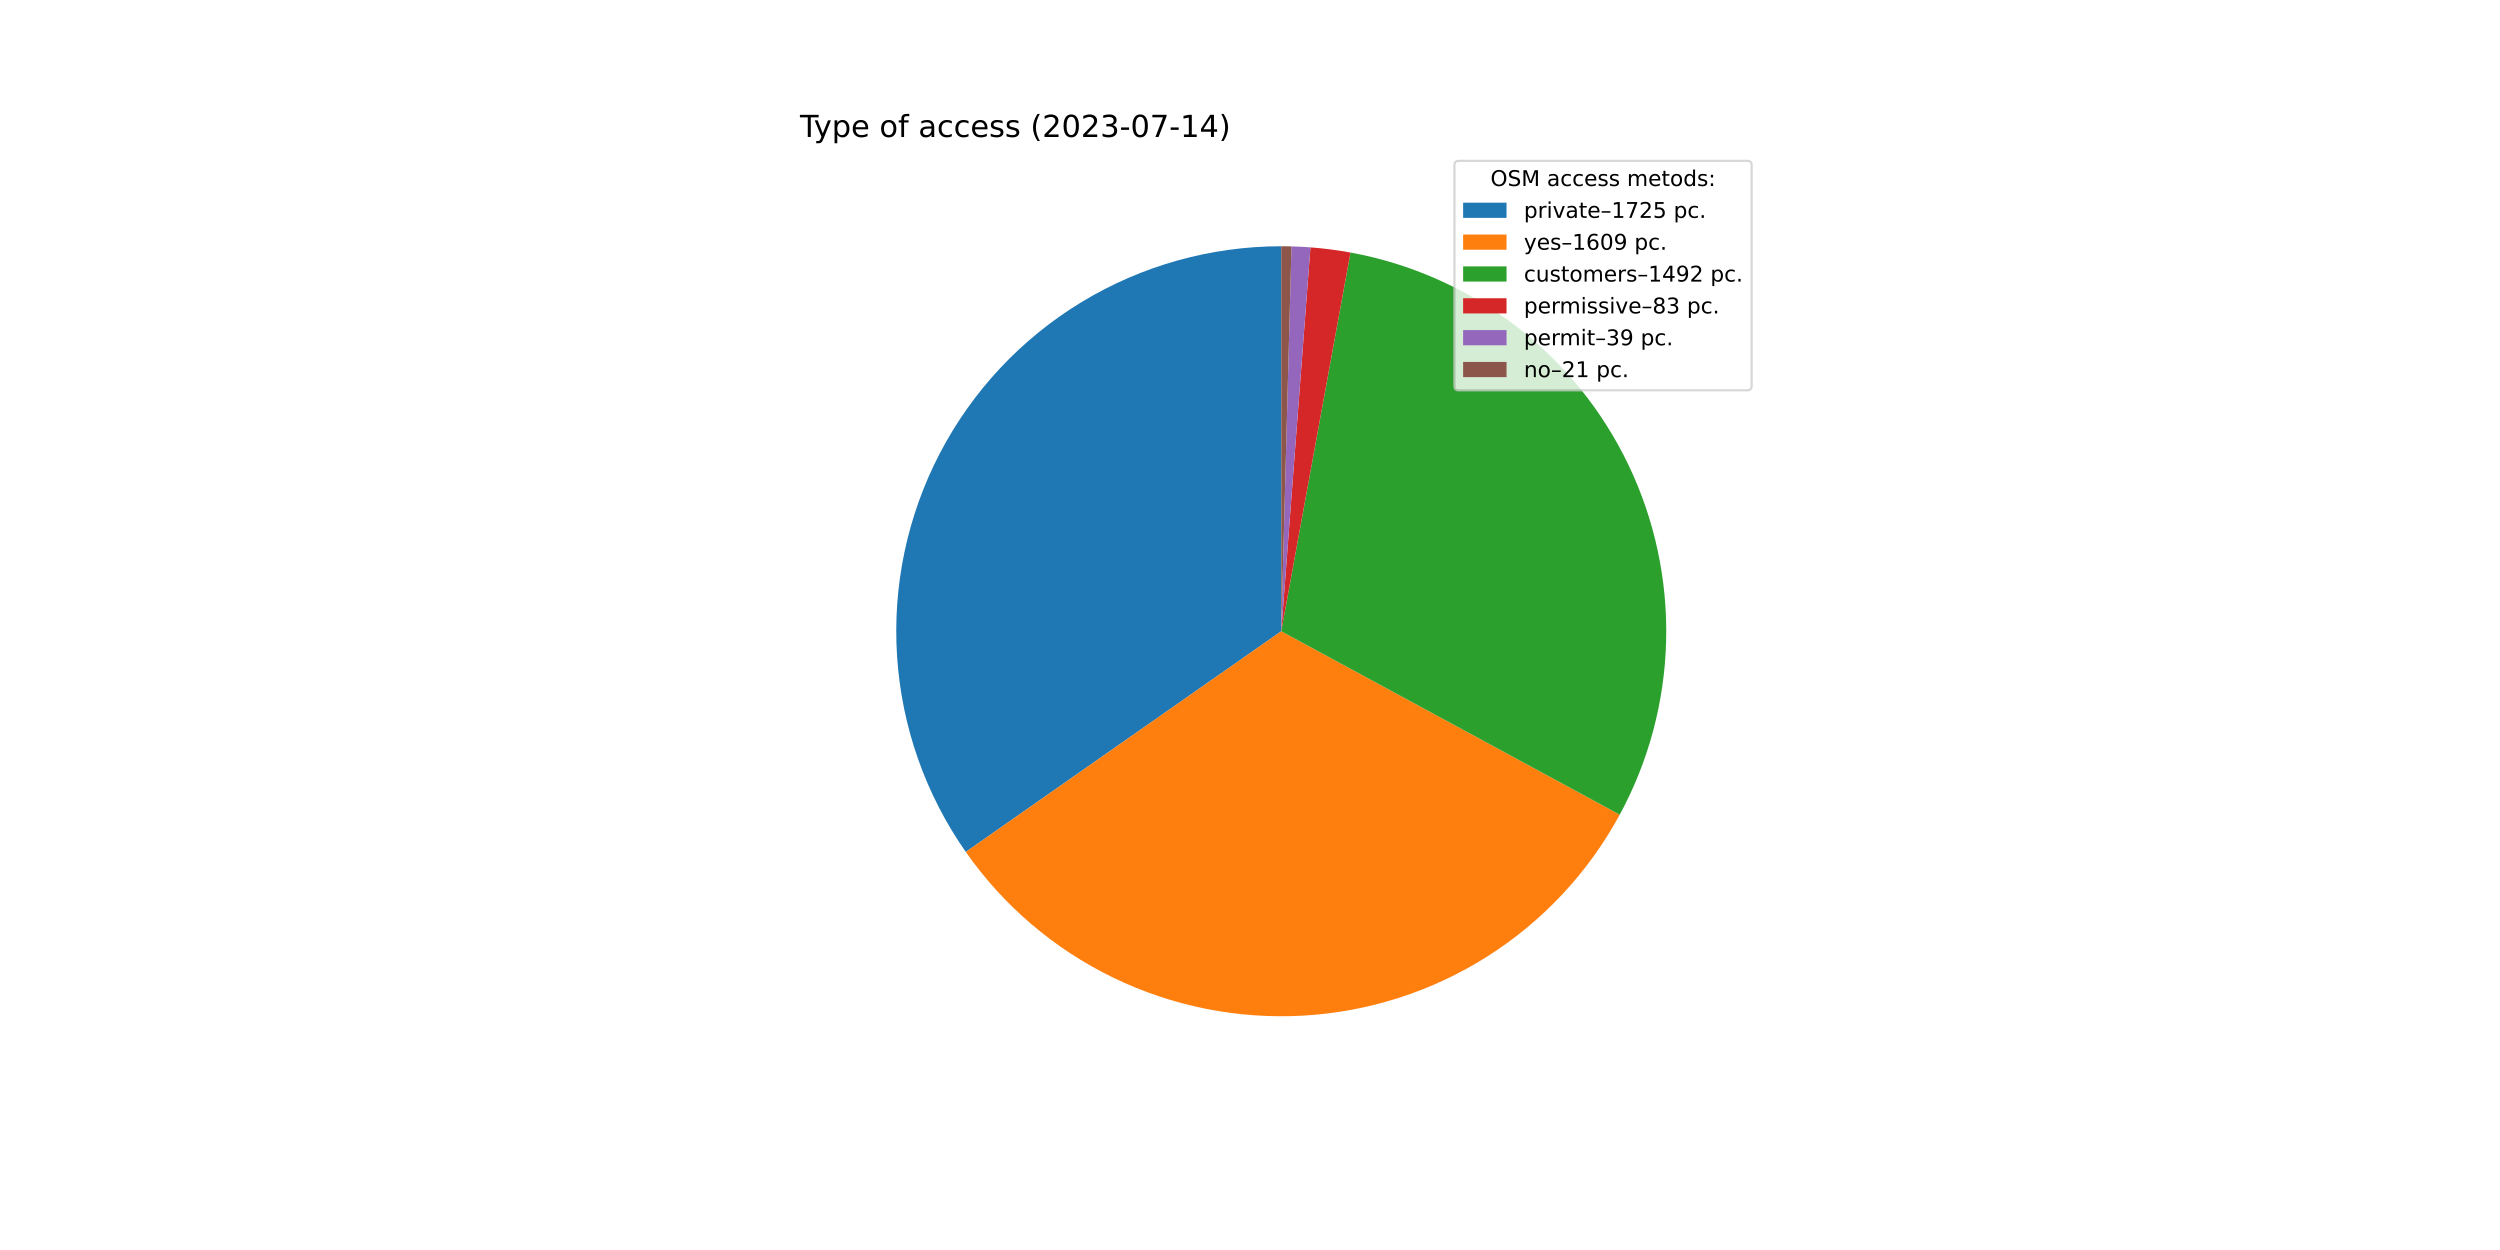
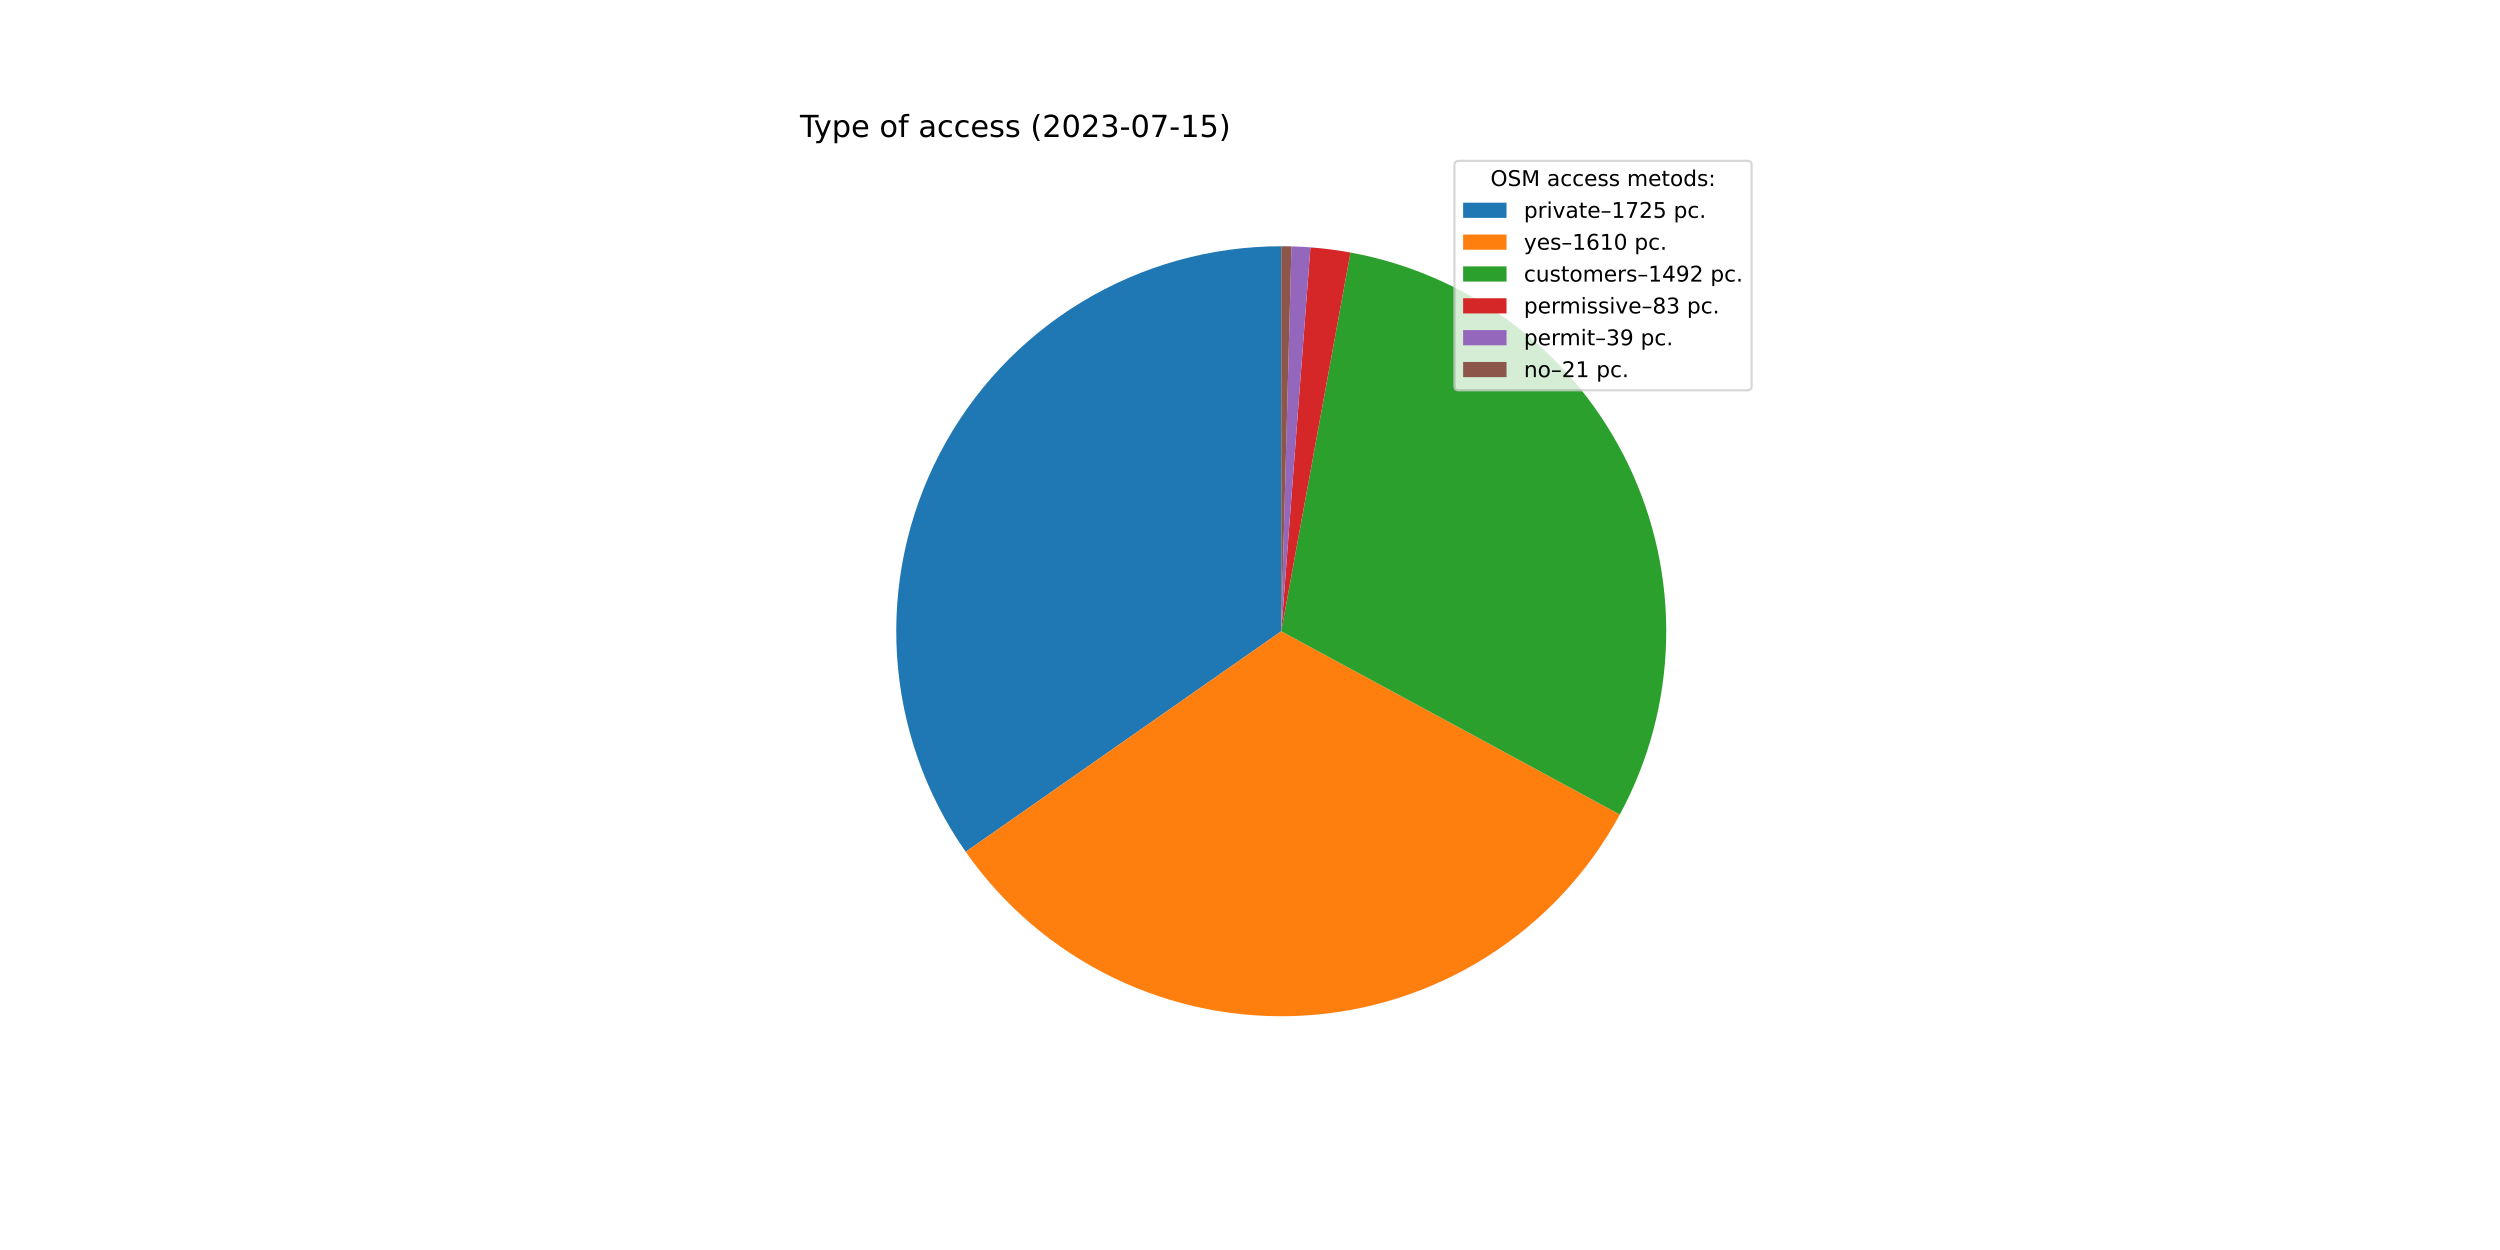
<svg xmlns="http://www.w3.org/2000/svg" xmlns:xlink="http://www.w3.org/1999/xlink" width="1152pt" height="576pt" viewBox="0 0 1152 576" version="1.1">
  <defs>
    <style type="text/css">*{stroke-linejoin: round; stroke-linecap: butt}</style>
  </defs>
  <g id="figure_1">
    <g id="patch_1">
      <path d="M 0 576  L 1152 576  L 1152 0  L 0 0  z " style="fill: #ffffff" />
    </g>
    <g id="axes_1">
      <g id="patch_2">
-         <path d="M 590.4 113.472  C 557.954 113.472 526.122 122.373 498.382 139.202  C 470.642 156.031 448.043 180.151 433.055 208.928  C 418.067 237.704 411.257 270.048 413.368 302.425  C 415.479 334.802 426.433 365.987 445.031 392.573  L 590.4 290.88  L 590.4 113.472  z " style="fill: #1f77b4" />
+         <path d="M 590.4 113.472  C 557.961 113.472 526.135 122.369 498.399 139.192  C 470.663 156.014 448.064 180.126 433.073 208.893  C 418.082 237.66 411.264 269.996 413.364 302.366  C 415.465 334.737 426.404 365.921 444.987 392.509  L 590.4 290.88  L 590.4 113.472  z " style="fill: #1f77b4" />
      </g>
      <g id="patch_3">
-         <path d="M 445.031 392.573  C 462.365 417.352 485.75 437.292 512.957 450.492  C 540.163 463.693 570.298 469.721 600.489 468.001  C 630.68 466.281 659.936 456.87 685.468 440.666  C 710.999 424.461 731.968 401.994 746.376 375.408  L 590.4 290.88  L 445.031 392.573  z " style="fill: #ff7f0e" />
+         <path d="M 444.987 392.509  C 462.317 417.306 485.706 437.263 512.921 450.475  C 540.136 463.687 570.284 469.721 600.487 468.001  C 630.691 466.281 659.959 456.863 685.498 440.646  C 711.037 424.43 732.009 401.947 746.412 375.343  L 590.4 290.88  L 444.987 392.509  z " style="fill: #ff7f0e" />
      </g>
      <g id="patch_4">
-         <path d="M 746.376 375.408  C 759.727 350.773 767.053 323.321 767.753 295.31  C 768.452 267.299 762.506 239.516 750.402 214.245  C 738.298 188.974 720.378 166.926 698.113 149.914  C 675.849 132.902 649.868 121.403 622.304 116.364  L 590.4 290.88  L 746.376 375.408  z " style="fill: #2ca02c" />
+         <path d="M 746.412 375.343  C 759.749 350.707 767.064 323.259 767.754 295.253  C 768.445 267.247 762.492 239.472 750.385 214.209  C 738.278 188.946 720.357 166.906 698.095 149.9  C 675.833 132.894 649.856 121.4 622.298 116.363  L 590.4 290.88  L 746.412 375.343  z " style="fill: #2ca02c" />
      </g>
      <g id="patch_5">
-         <path d="M 622.304 116.364  C 619.252 115.806 616.185 115.328 613.107 114.931  C 610.029 114.534 606.941 114.218 603.847 113.982  L 590.4 290.88  L 622.304 116.364  z " style="fill: #d62728" />
+         <path d="M 622.298 116.363  C 619.246 115.805 616.18 115.328 613.102 114.931  C 610.025 114.534 606.938 114.217 603.844 113.982  L 590.4 290.88  L 622.298 116.363  z " style="fill: #d62728" />
      </g>
      <g id="patch_6">
-         <path d="M 603.847 113.982  C 602.393 113.872 600.938 113.779 599.481 113.705  C 598.025 113.63 596.568 113.573 595.11 113.535  L 590.4 290.88  L 603.847 113.982  z " style="fill: #9467bd" />
+         <path d="M 603.844 113.982  C 602.39 113.872 600.935 113.779 599.479 113.704  C 598.024 113.63 596.567 113.573 595.109 113.535  L 590.4 290.88  L 603.844 113.982  z " style="fill: #9467bd" />
      </g>
      <g id="patch_7">
-         <path d="M 595.11 113.535  C 594.325 113.514 593.54 113.498 592.755 113.488  C 591.97 113.477 591.185 113.472 590.4 113.472  L 590.4 290.88  L 595.11 113.535  z " style="fill: #8c564b" />
+         <path d="M 595.109 113.535  C 594.325 113.514 593.54 113.498 592.755 113.488  C 591.97 113.477 591.185 113.472 590.4 113.472  L 590.4 290.88  L 595.109 113.535  z " style="fill: #8c564b" />
      </g>
      <g id="matplotlib.axis_1" />
      <g id="matplotlib.axis_2" />
      <g id="text_1">
        <g transform="translate(368.64 63.12)scale(0.14 -0.14)">
          <defs>
            <path id="DejaVuSans-54" d="M -19 4666  L 3928 4666  L 3928 4134  L 2272 4134  L 2272 0  L 1638 0  L 1638 4134  L -19 4134  L -19 4666  z " transform="scale(0.015625)" />
            <path id="DejaVuSans-79" d="M 2059 -325  Q 1816 -950 1584 -1140  Q 1353 -1331 966 -1331  L 506 -1331  L 506 -850  L 844 -850  Q 1081 -850 1212 -737  Q 1344 -625 1503 -206  L 1606 56  L 191 3500  L 800 3500  L 1894 763  L 2988 3500  L 3597 3500  L 2059 -325  z " transform="scale(0.015625)" />
            <path id="DejaVuSans-70" d="M 1159 525  L 1159 -1331  L 581 -1331  L 581 3500  L 1159 3500  L 1159 2969  Q 1341 3281 1617 3432  Q 1894 3584 2278 3584  Q 2916 3584 3314 3078  Q 3713 2572 3713 1747  Q 3713 922 3314 415  Q 2916 -91 2278 -91  Q 1894 -91 1617 61  Q 1341 213 1159 525  z M 3116 1747  Q 3116 2381 2855 2742  Q 2594 3103 2138 3103  Q 1681 3103 1420 2742  Q 1159 2381 1159 1747  Q 1159 1113 1420 752  Q 1681 391 2138 391  Q 2594 391 2855 752  Q 3116 1113 3116 1747  z " transform="scale(0.015625)" />
            <path id="DejaVuSans-65" d="M 3597 1894  L 3597 1613  L 953 1613  Q 991 1019 1311 708  Q 1631 397 2203 397  Q 2534 397 2845 478  Q 3156 559 3463 722  L 3463 178  Q 3153 47 2828 -22  Q 2503 -91 2169 -91  Q 1331 -91 842 396  Q 353 884 353 1716  Q 353 2575 817 3079  Q 1281 3584 2069 3584  Q 2775 3584 3186 3129  Q 3597 2675 3597 1894  z M 3022 2063  Q 3016 2534 2758 2815  Q 2500 3097 2075 3097  Q 1594 3097 1305 2825  Q 1016 2553 972 2059  L 3022 2063  z " transform="scale(0.015625)" />
            <path id="DejaVuSans-20" transform="scale(0.015625)" />
            <path id="DejaVuSans-6f" d="M 1959 3097  Q 1497 3097 1228 2736  Q 959 2375 959 1747  Q 959 1119 1226 758  Q 1494 397 1959 397  Q 2419 397 2687 759  Q 2956 1122 2956 1747  Q 2956 2369 2687 2733  Q 2419 3097 1959 3097  z M 1959 3584  Q 2709 3584 3137 3096  Q 3566 2609 3566 1747  Q 3566 888 3137 398  Q 2709 -91 1959 -91  Q 1206 -91 779 398  Q 353 888 353 1747  Q 353 2609 779 3096  Q 1206 3584 1959 3584  z " transform="scale(0.015625)" />
            <path id="DejaVuSans-66" d="M 2375 4863  L 2375 4384  L 1825 4384  Q 1516 4384 1395 4259  Q 1275 4134 1275 3809  L 1275 3500  L 2222 3500  L 2222 3053  L 1275 3053  L 1275 0  L 697 0  L 697 3053  L 147 3053  L 147 3500  L 697 3500  L 697 3744  Q 697 4328 969 4595  Q 1241 4863 1831 4863  L 2375 4863  z " transform="scale(0.015625)" />
            <path id="DejaVuSans-61" d="M 2194 1759  Q 1497 1759 1228 1600  Q 959 1441 959 1056  Q 959 750 1161 570  Q 1363 391 1709 391  Q 2188 391 2477 730  Q 2766 1069 2766 1631  L 2766 1759  L 2194 1759  z M 3341 1997  L 3341 0  L 2766 0  L 2766 531  Q 2569 213 2275 61  Q 1981 -91 1556 -91  Q 1019 -91 701 211  Q 384 513 384 1019  Q 384 1609 779 1909  Q 1175 2209 1959 2209  L 2766 2209  L 2766 2266  Q 2766 2663 2505 2880  Q 2244 3097 1772 3097  Q 1472 3097 1187 3025  Q 903 2953 641 2809  L 641 3341  Q 956 3463 1253 3523  Q 1550 3584 1831 3584  Q 2591 3584 2966 3190  Q 3341 2797 3341 1997  z " transform="scale(0.015625)" />
            <path id="DejaVuSans-63" d="M 3122 3366  L 3122 2828  Q 2878 2963 2633 3030  Q 2388 3097 2138 3097  Q 1578 3097 1268 2742  Q 959 2388 959 1747  Q 959 1106 1268 751  Q 1578 397 2138 397  Q 2388 397 2633 464  Q 2878 531 3122 666  L 3122 134  Q 2881 22 2623 -34  Q 2366 -91 2075 -91  Q 1284 -91 818 406  Q 353 903 353 1747  Q 353 2603 823 3093  Q 1294 3584 2113 3584  Q 2378 3584 2631 3529  Q 2884 3475 3122 3366  z " transform="scale(0.015625)" />
            <path id="DejaVuSans-73" d="M 2834 3397  L 2834 2853  Q 2591 2978 2328 3040  Q 2066 3103 1784 3103  Q 1356 3103 1142 2972  Q 928 2841 928 2578  Q 928 2378 1081 2264  Q 1234 2150 1697 2047  L 1894 2003  Q 2506 1872 2764 1633  Q 3022 1394 3022 966  Q 3022 478 2636 193  Q 2250 -91 1575 -91  Q 1294 -91 989 -36  Q 684 19 347 128  L 347 722  Q 666 556 975 473  Q 1284 391 1588 391  Q 1994 391 2212 530  Q 2431 669 2431 922  Q 2431 1156 2273 1281  Q 2116 1406 1581 1522  L 1381 1569  Q 847 1681 609 1914  Q 372 2147 372 2553  Q 372 3047 722 3315  Q 1072 3584 1716 3584  Q 2034 3584 2315 3537  Q 2597 3491 2834 3397  z " transform="scale(0.015625)" />
            <path id="DejaVuSans-28" d="M 1984 4856  Q 1566 4138 1362 3434  Q 1159 2731 1159 2009  Q 1159 1288 1364 580  Q 1569 -128 1984 -844  L 1484 -844  Q 1016 -109 783 600  Q 550 1309 550 2009  Q 550 2706 781 3412  Q 1013 4119 1484 4856  L 1984 4856  z " transform="scale(0.015625)" />
            <path id="DejaVuSans-32" d="M 1228 531  L 3431 531  L 3431 0  L 469 0  L 469 531  Q 828 903 1448 1529  Q 2069 2156 2228 2338  Q 2531 2678 2651 2914  Q 2772 3150 2772 3378  Q 2772 3750 2511 3984  Q 2250 4219 1831 4219  Q 1534 4219 1204 4116  Q 875 4013 500 3803  L 500 4441  Q 881 4594 1212 4672  Q 1544 4750 1819 4750  Q 2544 4750 2975 4387  Q 3406 4025 3406 3419  Q 3406 3131 3298 2873  Q 3191 2616 2906 2266  Q 2828 2175 2409 1742  Q 1991 1309 1228 531  z " transform="scale(0.015625)" />
            <path id="DejaVuSans-30" d="M 2034 4250  Q 1547 4250 1301 3770  Q 1056 3291 1056 2328  Q 1056 1369 1301 889  Q 1547 409 2034 409  Q 2525 409 2770 889  Q 3016 1369 3016 2328  Q 3016 3291 2770 3770  Q 2525 4250 2034 4250  z M 2034 4750  Q 2819 4750 3233 4129  Q 3647 3509 3647 2328  Q 3647 1150 3233 529  Q 2819 -91 2034 -91  Q 1250 -91 836 529  Q 422 1150 422 2328  Q 422 3509 836 4129  Q 1250 4750 2034 4750  z " transform="scale(0.015625)" />
            <path id="DejaVuSans-33" d="M 2597 2516  Q 3050 2419 3304 2112  Q 3559 1806 3559 1356  Q 3559 666 3084 287  Q 2609 -91 1734 -91  Q 1441 -91 1130 -33  Q 819 25 488 141  L 488 750  Q 750 597 1062 519  Q 1375 441 1716 441  Q 2309 441 2620 675  Q 2931 909 2931 1356  Q 2931 1769 2642 2001  Q 2353 2234 1838 2234  L 1294 2234  L 1294 2753  L 1863 2753  Q 2328 2753 2575 2939  Q 2822 3125 2822 3475  Q 2822 3834 2567 4026  Q 2313 4219 1838 4219  Q 1578 4219 1281 4162  Q 984 4106 628 3988  L 628 4550  Q 988 4650 1302 4700  Q 1616 4750 1894 4750  Q 2613 4750 3031 4423  Q 3450 4097 3450 3541  Q 3450 3153 3228 2886  Q 3006 2619 2597 2516  z " transform="scale(0.015625)" />
            <path id="DejaVuSans-2d" d="M 313 2009  L 1997 2009  L 1997 1497  L 313 1497  L 313 2009  z " transform="scale(0.015625)" />
            <path id="DejaVuSans-37" d="M 525 4666  L 3525 4666  L 3525 4397  L 1831 0  L 1172 0  L 2766 4134  L 525 4134  L 525 4666  z " transform="scale(0.015625)" />
            <path id="DejaVuSans-31" d="M 794 531  L 1825 531  L 1825 4091  L 703 3866  L 703 4441  L 1819 4666  L 2450 4666  L 2450 531  L 3481 531  L 3481 0  L 794 0  L 794 531  z " transform="scale(0.015625)" />
-             <path id="DejaVuSans-34" d="M 2419 4116  L 825 1625  L 2419 1625  L 2419 4116  z M 2253 4666  L 3047 4666  L 3047 1625  L 3713 1625  L 3713 1100  L 3047 1100  L 3047 0  L 2419 0  L 2419 1100  L 313 1100  L 313 1709  L 2253 4666  z " transform="scale(0.015625)" />
+             <path id="DejaVuSans-35" d="M 691 4666  L 3169 4666  L 3169 4134  L 1269 4134  L 1269 2991  Q 1406 3038 1543 3061  Q 1681 3084 1819 3084  Q 2600 3084 3056 2656  Q 3513 2228 3513 1497  Q 3513 744 3044 326  Q 2575 -91 1722 -91  Q 1428 -91 1123 -41  Q 819 9 494 109  L 494 744  Q 775 591 1075 516  Q 1375 441 1709 441  Q 2250 441 2565 725  Q 2881 1009 2881 1497  Q 2881 1984 2565 2268  Q 2250 2553 1709 2553  Q 1456 2553 1204 2497  Q 953 2441 691 2322  L 691 4666  z " transform="scale(0.015625)" />
            <path id="DejaVuSans-29" d="M 513 4856  L 1013 4856  Q 1481 4119 1714 3412  Q 1947 2706 1947 2009  Q 1947 1309 1714 600  Q 1481 -109 1013 -844  L 513 -844  Q 928 -128 1133 580  Q 1338 1288 1338 2009  Q 1338 2731 1133 3434  Q 928 4138 513 4856  z " transform="scale(0.015625)" />
          </defs>
          <use xlink:href="#DejaVuSans-54" />
          <use xlink:href="#DejaVuSans-79" x="45.459" />
          <use xlink:href="#DejaVuSans-70" x="104.639" />
          <use xlink:href="#DejaVuSans-65" x="168.115" />
          <use xlink:href="#DejaVuSans-20" x="229.639" />
          <use xlink:href="#DejaVuSans-6f" x="261.426" />
          <use xlink:href="#DejaVuSans-66" x="322.607" />
          <use xlink:href="#DejaVuSans-20" x="357.812" />
          <use xlink:href="#DejaVuSans-61" x="389.6" />
          <use xlink:href="#DejaVuSans-63" x="450.879" />
          <use xlink:href="#DejaVuSans-63" x="505.859" />
          <use xlink:href="#DejaVuSans-65" x="560.84" />
          <use xlink:href="#DejaVuSans-73" x="622.363" />
          <use xlink:href="#DejaVuSans-73" x="674.463" />
          <use xlink:href="#DejaVuSans-20" x="726.562" />
          <use xlink:href="#DejaVuSans-28" x="758.35" />
          <use xlink:href="#DejaVuSans-32" x="797.363" />
          <use xlink:href="#DejaVuSans-30" x="860.986" />
          <use xlink:href="#DejaVuSans-32" x="924.609" />
          <use xlink:href="#DejaVuSans-33" x="988.232" />
          <use xlink:href="#DejaVuSans-2d" x="1051.855" />
          <use xlink:href="#DejaVuSans-30" x="1087.939" />
          <use xlink:href="#DejaVuSans-37" x="1151.562" />
          <use xlink:href="#DejaVuSans-2d" x="1215.186" />
          <use xlink:href="#DejaVuSans-31" x="1251.27" />
-           <use xlink:href="#DejaVuSans-34" x="1314.893" />
+           <use xlink:href="#DejaVuSans-35" x="1314.893" />
          <use xlink:href="#DejaVuSans-29" x="1378.516" />
        </g>
      </g>
      <g id="legend_1">
        <g id="patch_8">
          <path d="M 672.208 179.867  L 805.16 179.867  Q 807.16 179.867 807.16 177.867  L 807.16 76.12  Q 807.16 74.12 805.16 74.12  L 672.208 74.12  Q 670.208 74.12 670.208 76.12  L 670.208 177.867  Q 670.208 179.867 672.208 179.867  z " style="fill: #ffffff; opacity: 0.8; stroke: #cccccc; stroke-linejoin: miter" />
        </g>
        <g id="text_2">
          <g transform="translate(686.8038 85.71844)scale(0.1 -0.1)">
            <defs>
              <path id="DejaVuSans-4f" d="M 2522 4238  Q 1834 4238 1429 3725  Q 1025 3213 1025 2328  Q 1025 1447 1429 934  Q 1834 422 2522 422  Q 3209 422 3611 934  Q 4013 1447 4013 2328  Q 4013 3213 3611 3725  Q 3209 4238 2522 4238  z M 2522 4750  Q 3503 4750 4090 4092  Q 4678 3434 4678 2328  Q 4678 1225 4090 567  Q 3503 -91 2522 -91  Q 1538 -91 948 565  Q 359 1222 359 2328  Q 359 3434 948 4092  Q 1538 4750 2522 4750  z " transform="scale(0.015625)" />
              <path id="DejaVuSans-53" d="M 3425 4513  L 3425 3897  Q 3066 4069 2747 4153  Q 2428 4238 2131 4238  Q 1616 4238 1336 4038  Q 1056 3838 1056 3469  Q 1056 3159 1242 3001  Q 1428 2844 1947 2747  L 2328 2669  Q 3034 2534 3370 2195  Q 3706 1856 3706 1288  Q 3706 609 3251 259  Q 2797 -91 1919 -91  Q 1588 -91 1214 -16  Q 841 59 441 206  L 441 856  Q 825 641 1194 531  Q 1563 422 1919 422  Q 2459 422 2753 634  Q 3047 847 3047 1241  Q 3047 1584 2836 1778  Q 2625 1972 2144 2069  L 1759 2144  Q 1053 2284 737 2584  Q 422 2884 422 3419  Q 422 4038 858 4394  Q 1294 4750 2059 4750  Q 2388 4750 2728 4690  Q 3069 4631 3425 4513  z " transform="scale(0.015625)" />
              <path id="DejaVuSans-4d" d="M 628 4666  L 1569 4666  L 2759 1491  L 3956 4666  L 4897 4666  L 4897 0  L 4281 0  L 4281 4097  L 3078 897  L 2444 897  L 1241 4097  L 1241 0  L 628 0  L 628 4666  z " transform="scale(0.015625)" />
              <path id="DejaVuSans-6d" d="M 3328 2828  Q 3544 3216 3844 3400  Q 4144 3584 4550 3584  Q 5097 3584 5394 3201  Q 5691 2819 5691 2113  L 5691 0  L 5113 0  L 5113 2094  Q 5113 2597 4934 2840  Q 4756 3084 4391 3084  Q 3944 3084 3684 2787  Q 3425 2491 3425 1978  L 3425 0  L 2847 0  L 2847 2094  Q 2847 2600 2669 2842  Q 2491 3084 2119 3084  Q 1678 3084 1418 2786  Q 1159 2488 1159 1978  L 1159 0  L 581 0  L 581 3500  L 1159 3500  L 1159 2956  Q 1356 3278 1631 3431  Q 1906 3584 2284 3584  Q 2666 3584 2933 3390  Q 3200 3197 3328 2828  z " transform="scale(0.015625)" />
              <path id="DejaVuSans-74" d="M 1172 4494  L 1172 3500  L 2356 3500  L 2356 3053  L 1172 3053  L 1172 1153  Q 1172 725 1289 603  Q 1406 481 1766 481  L 2356 481  L 2356 0  L 1766 0  Q 1100 0 847 248  Q 594 497 594 1153  L 594 3053  L 172 3053  L 172 3500  L 594 3500  L 594 4494  L 1172 4494  z " transform="scale(0.015625)" />
              <path id="DejaVuSans-64" d="M 2906 2969  L 2906 4863  L 3481 4863  L 3481 0  L 2906 0  L 2906 525  Q 2725 213 2448 61  Q 2172 -91 1784 -91  Q 1150 -91 751 415  Q 353 922 353 1747  Q 353 2572 751 3078  Q 1150 3584 1784 3584  Q 2172 3584 2448 3432  Q 2725 3281 2906 2969  z M 947 1747  Q 947 1113 1208 752  Q 1469 391 1925 391  Q 2381 391 2643 752  Q 2906 1113 2906 1747  Q 2906 2381 2643 2742  Q 2381 3103 1925 3103  Q 1469 3103 1208 2742  Q 947 2381 947 1747  z " transform="scale(0.015625)" />
              <path id="DejaVuSans-3a" d="M 750 794  L 1409 794  L 1409 0  L 750 0  L 750 794  z M 750 3309  L 1409 3309  L 1409 2516  L 750 2516  L 750 3309  z " transform="scale(0.015625)" />
            </defs>
            <use xlink:href="#DejaVuSans-4f" />
            <use xlink:href="#DejaVuSans-53" x="78.711" />
            <use xlink:href="#DejaVuSans-4d" x="142.188" />
            <use xlink:href="#DejaVuSans-20" x="228.467" />
            <use xlink:href="#DejaVuSans-61" x="260.254" />
            <use xlink:href="#DejaVuSans-63" x="321.533" />
            <use xlink:href="#DejaVuSans-63" x="376.514" />
            <use xlink:href="#DejaVuSans-65" x="431.494" />
            <use xlink:href="#DejaVuSans-73" x="493.018" />
            <use xlink:href="#DejaVuSans-73" x="545.117" />
            <use xlink:href="#DejaVuSans-20" x="597.217" />
            <use xlink:href="#DejaVuSans-6d" x="629.004" />
            <use xlink:href="#DejaVuSans-65" x="726.416" />
            <use xlink:href="#DejaVuSans-74" x="787.939" />
            <use xlink:href="#DejaVuSans-6f" x="827.148" />
            <use xlink:href="#DejaVuSans-64" x="888.33" />
            <use xlink:href="#DejaVuSans-73" x="951.807" />
            <use xlink:href="#DejaVuSans-3a" x="1003.906" />
          </g>
        </g>
        <g id="patch_9">
          <path d="M 674.208 100.397  L 694.208 100.397  L 694.208 93.397  L 674.208 93.397  z " style="fill: #1f77b4" />
        </g>
        <g id="text_3">
          <g transform="translate(702.2084 100.3966)scale(0.1 -0.1)">
            <defs>
              <path id="DejaVuSans-72" d="M 2631 2963  Q 2534 3019 2420 3045  Q 2306 3072 2169 3072  Q 1681 3072 1420 2755  Q 1159 2438 1159 1844  L 1159 0  L 581 0  L 581 3500  L 1159 3500  L 1159 2956  Q 1341 3275 1631 3429  Q 1922 3584 2338 3584  Q 2397 3584 2469 3576  Q 2541 3569 2628 3553  L 2631 2963  z " transform="scale(0.015625)" />
              <path id="DejaVuSans-69" d="M 603 3500  L 1178 3500  L 1178 0  L 603 0  L 603 3500  z M 603 4863  L 1178 4863  L 1178 4134  L 603 4134  L 603 4863  z " transform="scale(0.015625)" />
              <path id="DejaVuSans-76" d="M 191 3500  L 800 3500  L 1894 563  L 2988 3500  L 3597 3500  L 2284 0  L 1503 0  L 191 3500  z " transform="scale(0.015625)" />
              <path id="DejaVuSans-2013" d="M 313 1978  L 2888 1978  L 2888 1528  L 313 1528  L 313 1978  z " transform="scale(0.015625)" />
-               <path id="DejaVuSans-35" d="M 691 4666  L 3169 4666  L 3169 4134  L 1269 4134  L 1269 2991  Q 1406 3038 1543 3061  Q 1681 3084 1819 3084  Q 2600 3084 3056 2656  Q 3513 2228 3513 1497  Q 3513 744 3044 326  Q 2575 -91 1722 -91  Q 1428 -91 1123 -41  Q 819 9 494 109  L 494 744  Q 775 591 1075 516  Q 1375 441 1709 441  Q 2250 441 2565 725  Q 2881 1009 2881 1497  Q 2881 1984 2565 2268  Q 2250 2553 1709 2553  Q 1456 2553 1204 2497  Q 953 2441 691 2322  L 691 4666  z " transform="scale(0.015625)" />
              <path id="DejaVuSans-2e" d="M 684 794  L 1344 794  L 1344 0  L 684 0  L 684 794  z " transform="scale(0.015625)" />
            </defs>
            <use xlink:href="#DejaVuSans-70" />
            <use xlink:href="#DejaVuSans-72" x="63.477" />
            <use xlink:href="#DejaVuSans-69" x="104.59" />
            <use xlink:href="#DejaVuSans-76" x="132.373" />
            <use xlink:href="#DejaVuSans-61" x="191.553" />
            <use xlink:href="#DejaVuSans-74" x="252.832" />
            <use xlink:href="#DejaVuSans-65" x="292.041" />
            <use xlink:href="#DejaVuSans-2013" x="353.564" />
            <use xlink:href="#DejaVuSans-31" x="403.564" />
            <use xlink:href="#DejaVuSans-37" x="467.188" />
            <use xlink:href="#DejaVuSans-32" x="530.811" />
            <use xlink:href="#DejaVuSans-35" x="594.434" />
            <use xlink:href="#DejaVuSans-20" x="658.057" />
            <use xlink:href="#DejaVuSans-70" x="689.844" />
            <use xlink:href="#DejaVuSans-63" x="753.32" />
            <use xlink:href="#DejaVuSans-2e" x="808.301" />
          </g>
        </g>
        <g id="patch_10">
          <path d="M 674.208 115.075  L 694.208 115.075  L 694.208 108.075  L 674.208 108.075  z " style="fill: #ff7f0e" />
        </g>
        <g id="text_4">
          <g transform="translate(702.2084 115.0747)scale(0.1 -0.1)">
            <defs>
              <path id="DejaVuSans-36" d="M 2113 2584  Q 1688 2584 1439 2293  Q 1191 2003 1191 1497  Q 1191 994 1439 701  Q 1688 409 2113 409  Q 2538 409 2786 701  Q 3034 994 3034 1497  Q 3034 2003 2786 2293  Q 2538 2584 2113 2584  z M 3366 4563  L 3366 3988  Q 3128 4100 2886 4159  Q 2644 4219 2406 4219  Q 1781 4219 1451 3797  Q 1122 3375 1075 2522  Q 1259 2794 1537 2939  Q 1816 3084 2150 3084  Q 2853 3084 3261 2657  Q 3669 2231 3669 1497  Q 3669 778 3244 343  Q 2819 -91 2113 -91  Q 1303 -91 875 529  Q 447 1150 447 2328  Q 447 3434 972 4092  Q 1497 4750 2381 4750  Q 2619 4750 2861 4703  Q 3103 4656 3366 4563  z " transform="scale(0.015625)" />
-               <path id="DejaVuSans-39" d="M 703 97  L 703 672  Q 941 559 1184 500  Q 1428 441 1663 441  Q 2288 441 2617 861  Q 2947 1281 2994 2138  Q 2813 1869 2534 1725  Q 2256 1581 1919 1581  Q 1219 1581 811 2004  Q 403 2428 403 3163  Q 403 3881 828 4315  Q 1253 4750 1959 4750  Q 2769 4750 3195 4129  Q 3622 3509 3622 2328  Q 3622 1225 3098 567  Q 2575 -91 1691 -91  Q 1453 -91 1209 -44  Q 966 3 703 97  z M 1959 2075  Q 2384 2075 2632 2365  Q 2881 2656 2881 3163  Q 2881 3666 2632 3958  Q 2384 4250 1959 4250  Q 1534 4250 1286 3958  Q 1038 3666 1038 3163  Q 1038 2656 1286 2365  Q 1534 2075 1959 2075  z " transform="scale(0.015625)" />
            </defs>
            <use xlink:href="#DejaVuSans-79" />
            <use xlink:href="#DejaVuSans-65" x="59.18" />
            <use xlink:href="#DejaVuSans-73" x="120.703" />
            <use xlink:href="#DejaVuSans-2013" x="172.803" />
            <use xlink:href="#DejaVuSans-31" x="222.803" />
            <use xlink:href="#DejaVuSans-36" x="286.426" />
-             <use xlink:href="#DejaVuSans-30" x="350.049" />
-             <use xlink:href="#DejaVuSans-39" x="413.672" />
+             <use xlink:href="#DejaVuSans-31" x="350.049" />
+             <use xlink:href="#DejaVuSans-30" x="413.672" />
            <use xlink:href="#DejaVuSans-20" x="477.295" />
            <use xlink:href="#DejaVuSans-70" x="509.082" />
            <use xlink:href="#DejaVuSans-63" x="572.559" />
            <use xlink:href="#DejaVuSans-2e" x="627.539" />
          </g>
        </g>
        <g id="patch_11">
          <path d="M 674.208 129.753  L 694.208 129.753  L 694.208 122.753  L 674.208 122.753  z " style="fill: #2ca02c" />
        </g>
        <g id="text_5">
          <g transform="translate(702.2084 129.7528)scale(0.1 -0.1)">
            <defs>
              <path id="DejaVuSans-75" d="M 544 1381  L 544 3500  L 1119 3500  L 1119 1403  Q 1119 906 1312 657  Q 1506 409 1894 409  Q 2359 409 2629 706  Q 2900 1003 2900 1516  L 2900 3500  L 3475 3500  L 3475 0  L 2900 0  L 2900 538  Q 2691 219 2414 64  Q 2138 -91 1772 -91  Q 1169 -91 856 284  Q 544 659 544 1381  z M 1991 3584  L 1991 3584  z " transform="scale(0.015625)" />
+               <path id="DejaVuSans-34" d="M 2419 4116  L 825 1625  L 2419 1625  L 2419 4116  z M 2253 4666  L 3047 4666  L 3047 1625  L 3713 1625  L 3713 1100  L 3047 1100  L 3047 0  L 2419 0  L 2419 1100  L 313 1100  L 313 1709  L 2253 4666  z " transform="scale(0.015625)" />
+               <path id="DejaVuSans-39" d="M 703 97  L 703 672  Q 941 559 1184 500  Q 1428 441 1663 441  Q 2288 441 2617 861  Q 2947 1281 2994 2138  Q 2813 1869 2534 1725  Q 2256 1581 1919 1581  Q 1219 1581 811 2004  Q 403 2428 403 3163  Q 403 3881 828 4315  Q 1253 4750 1959 4750  Q 2769 4750 3195 4129  Q 3622 3509 3622 2328  Q 3622 1225 3098 567  Q 2575 -91 1691 -91  Q 1453 -91 1209 -44  Q 966 3 703 97  z M 1959 2075  Q 2384 2075 2632 2365  Q 2881 2656 2881 3163  Q 2881 3666 2632 3958  Q 2384 4250 1959 4250  Q 1534 4250 1286 3958  Q 1038 3666 1038 3163  Q 1038 2656 1286 2365  Q 1534 2075 1959 2075  z " transform="scale(0.015625)" />
            </defs>
            <use xlink:href="#DejaVuSans-63" />
            <use xlink:href="#DejaVuSans-75" x="54.98" />
            <use xlink:href="#DejaVuSans-73" x="118.359" />
            <use xlink:href="#DejaVuSans-74" x="170.459" />
            <use xlink:href="#DejaVuSans-6f" x="209.668" />
            <use xlink:href="#DejaVuSans-6d" x="270.85" />
            <use xlink:href="#DejaVuSans-65" x="368.262" />
            <use xlink:href="#DejaVuSans-72" x="429.785" />
            <use xlink:href="#DejaVuSans-73" x="470.898" />
            <use xlink:href="#DejaVuSans-2013" x="522.998" />
            <use xlink:href="#DejaVuSans-31" x="572.998" />
            <use xlink:href="#DejaVuSans-34" x="636.621" />
            <use xlink:href="#DejaVuSans-39" x="700.244" />
            <use xlink:href="#DejaVuSans-32" x="763.867" />
            <use xlink:href="#DejaVuSans-20" x="827.49" />
            <use xlink:href="#DejaVuSans-70" x="859.277" />
            <use xlink:href="#DejaVuSans-63" x="922.754" />
            <use xlink:href="#DejaVuSans-2e" x="977.734" />
          </g>
        </g>
        <g id="patch_12">
          <path d="M 674.208 144.431  L 694.208 144.431  L 694.208 137.431  L 674.208 137.431  z " style="fill: #d62728" />
        </g>
        <g id="text_6">
          <g transform="translate(702.2084 144.4309)scale(0.1 -0.1)">
            <defs>
              <path id="DejaVuSans-38" d="M 2034 2216  Q 1584 2216 1326 1975  Q 1069 1734 1069 1313  Q 1069 891 1326 650  Q 1584 409 2034 409  Q 2484 409 2743 651  Q 3003 894 3003 1313  Q 3003 1734 2745 1975  Q 2488 2216 2034 2216  z M 1403 2484  Q 997 2584 770 2862  Q 544 3141 544 3541  Q 544 4100 942 4425  Q 1341 4750 2034 4750  Q 2731 4750 3128 4425  Q 3525 4100 3525 3541  Q 3525 3141 3298 2862  Q 3072 2584 2669 2484  Q 3125 2378 3379 2068  Q 3634 1759 3634 1313  Q 3634 634 3220 271  Q 2806 -91 2034 -91  Q 1263 -91 848 271  Q 434 634 434 1313  Q 434 1759 690 2068  Q 947 2378 1403 2484  z M 1172 3481  Q 1172 3119 1398 2916  Q 1625 2713 2034 2713  Q 2441 2713 2670 2916  Q 2900 3119 2900 3481  Q 2900 3844 2670 4047  Q 2441 4250 2034 4250  Q 1625 4250 1398 4047  Q 1172 3844 1172 3481  z " transform="scale(0.015625)" />
            </defs>
            <use xlink:href="#DejaVuSans-70" />
            <use xlink:href="#DejaVuSans-65" x="63.477" />
            <use xlink:href="#DejaVuSans-72" x="125" />
            <use xlink:href="#DejaVuSans-6d" x="164.363" />
            <use xlink:href="#DejaVuSans-69" x="261.775" />
            <use xlink:href="#DejaVuSans-73" x="289.559" />
            <use xlink:href="#DejaVuSans-73" x="341.658" />
            <use xlink:href="#DejaVuSans-69" x="393.758" />
            <use xlink:href="#DejaVuSans-76" x="421.541" />
            <use xlink:href="#DejaVuSans-65" x="480.721" />
            <use xlink:href="#DejaVuSans-2013" x="542.244" />
            <use xlink:href="#DejaVuSans-38" x="592.244" />
            <use xlink:href="#DejaVuSans-33" x="655.867" />
            <use xlink:href="#DejaVuSans-20" x="719.49" />
            <use xlink:href="#DejaVuSans-70" x="751.277" />
            <use xlink:href="#DejaVuSans-63" x="814.754" />
            <use xlink:href="#DejaVuSans-2e" x="869.734" />
          </g>
        </g>
        <g id="patch_13">
          <path d="M 674.208 159.109  L 694.208 159.109  L 694.208 152.109  L 674.208 152.109  z " style="fill: #9467bd" />
        </g>
        <g id="text_7">
          <g transform="translate(702.2084 159.1091)scale(0.1 -0.1)">
            <use xlink:href="#DejaVuSans-70" />
            <use xlink:href="#DejaVuSans-65" x="63.477" />
            <use xlink:href="#DejaVuSans-72" x="125" />
            <use xlink:href="#DejaVuSans-6d" x="164.363" />
            <use xlink:href="#DejaVuSans-69" x="261.775" />
            <use xlink:href="#DejaVuSans-74" x="289.559" />
            <use xlink:href="#DejaVuSans-2013" x="328.768" />
            <use xlink:href="#DejaVuSans-33" x="378.768" />
            <use xlink:href="#DejaVuSans-39" x="442.391" />
            <use xlink:href="#DejaVuSans-20" x="506.014" />
            <use xlink:href="#DejaVuSans-70" x="537.801" />
            <use xlink:href="#DejaVuSans-63" x="601.277" />
            <use xlink:href="#DejaVuSans-2e" x="656.258" />
          </g>
        </g>
        <g id="patch_14">
          <path d="M 674.208 173.787  L 694.208 173.787  L 694.208 166.787  L 674.208 166.787  z " style="fill: #8c564b" />
        </g>
        <g id="text_8">
          <g transform="translate(702.2084 173.7872)scale(0.1 -0.1)">
            <defs>
              <path id="DejaVuSans-6e" d="M 3513 2113  L 3513 0  L 2938 0  L 2938 2094  Q 2938 2591 2744 2837  Q 2550 3084 2163 3084  Q 1697 3084 1428 2787  Q 1159 2491 1159 1978  L 1159 0  L 581 0  L 581 3500  L 1159 3500  L 1159 2956  Q 1366 3272 1645 3428  Q 1925 3584 2291 3584  Q 2894 3584 3203 3211  Q 3513 2838 3513 2113  z " transform="scale(0.015625)" />
            </defs>
            <use xlink:href="#DejaVuSans-6e" />
            <use xlink:href="#DejaVuSans-6f" x="63.379" />
            <use xlink:href="#DejaVuSans-2013" x="124.561" />
            <use xlink:href="#DejaVuSans-32" x="174.561" />
            <use xlink:href="#DejaVuSans-31" x="238.184" />
            <use xlink:href="#DejaVuSans-20" x="301.807" />
            <use xlink:href="#DejaVuSans-70" x="333.594" />
            <use xlink:href="#DejaVuSans-63" x="397.07" />
            <use xlink:href="#DejaVuSans-2e" x="452.051" />
          </g>
        </g>
      </g>
    </g>
  </g>
</svg>
